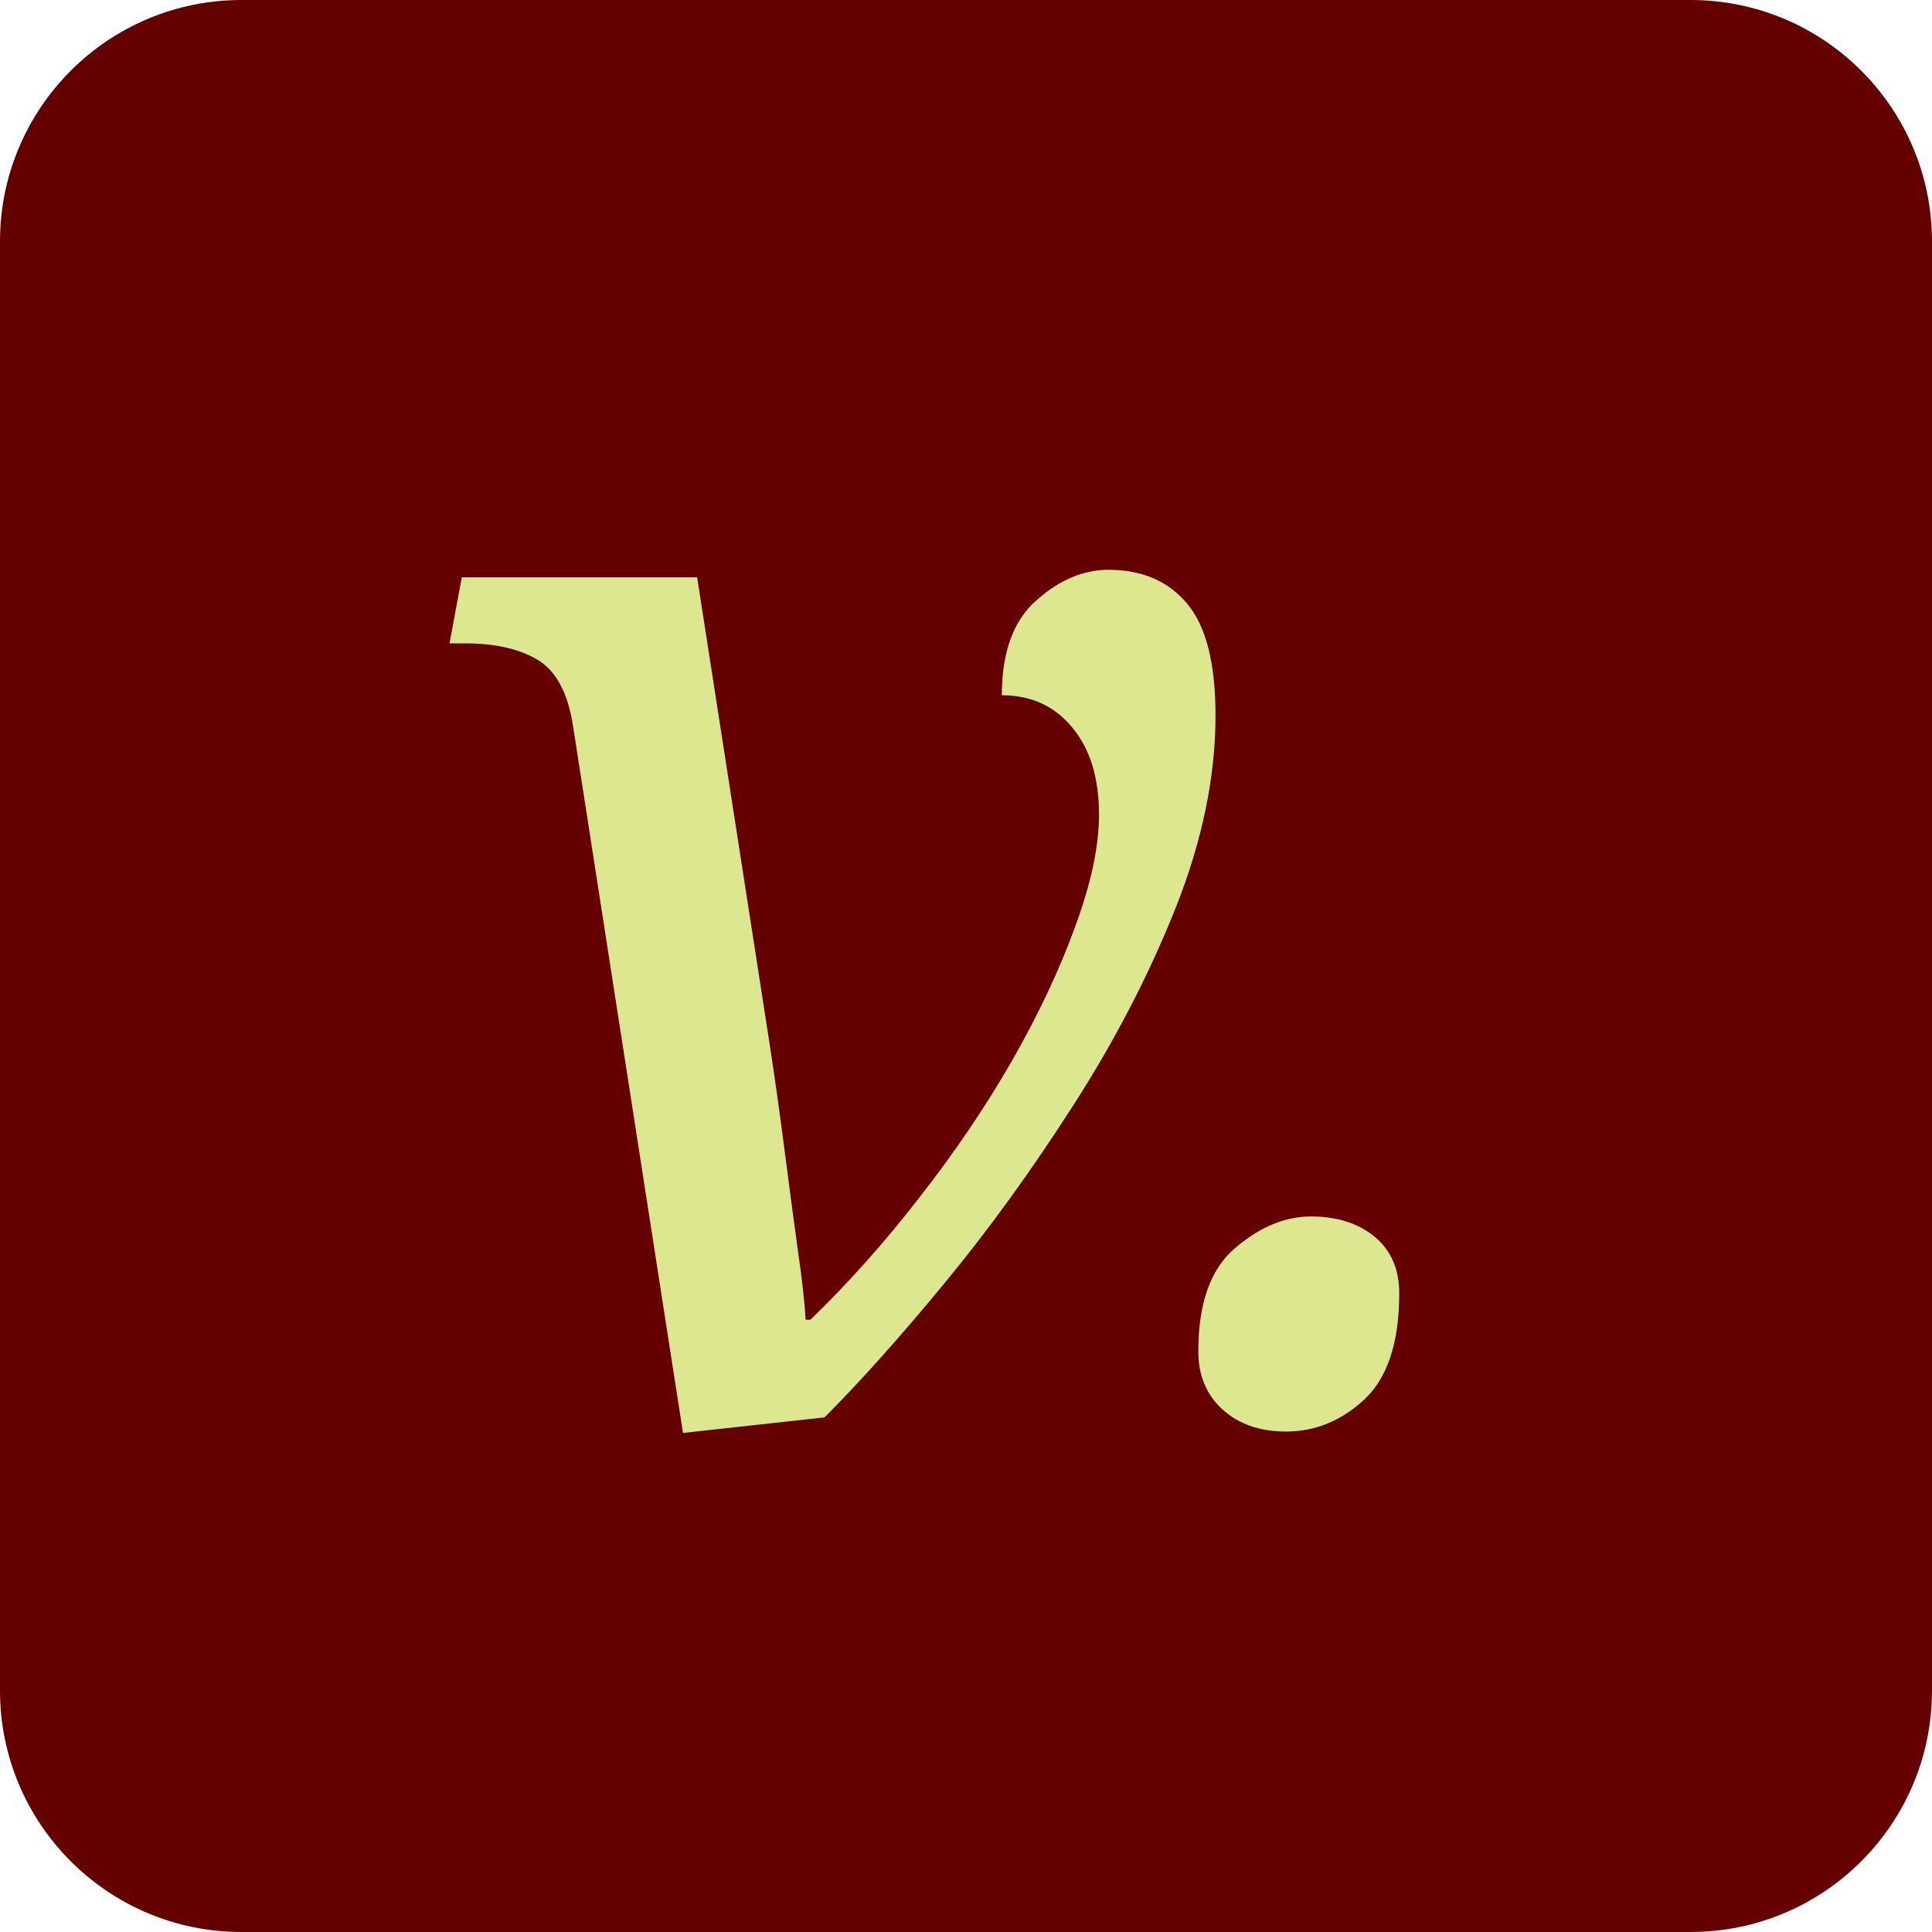
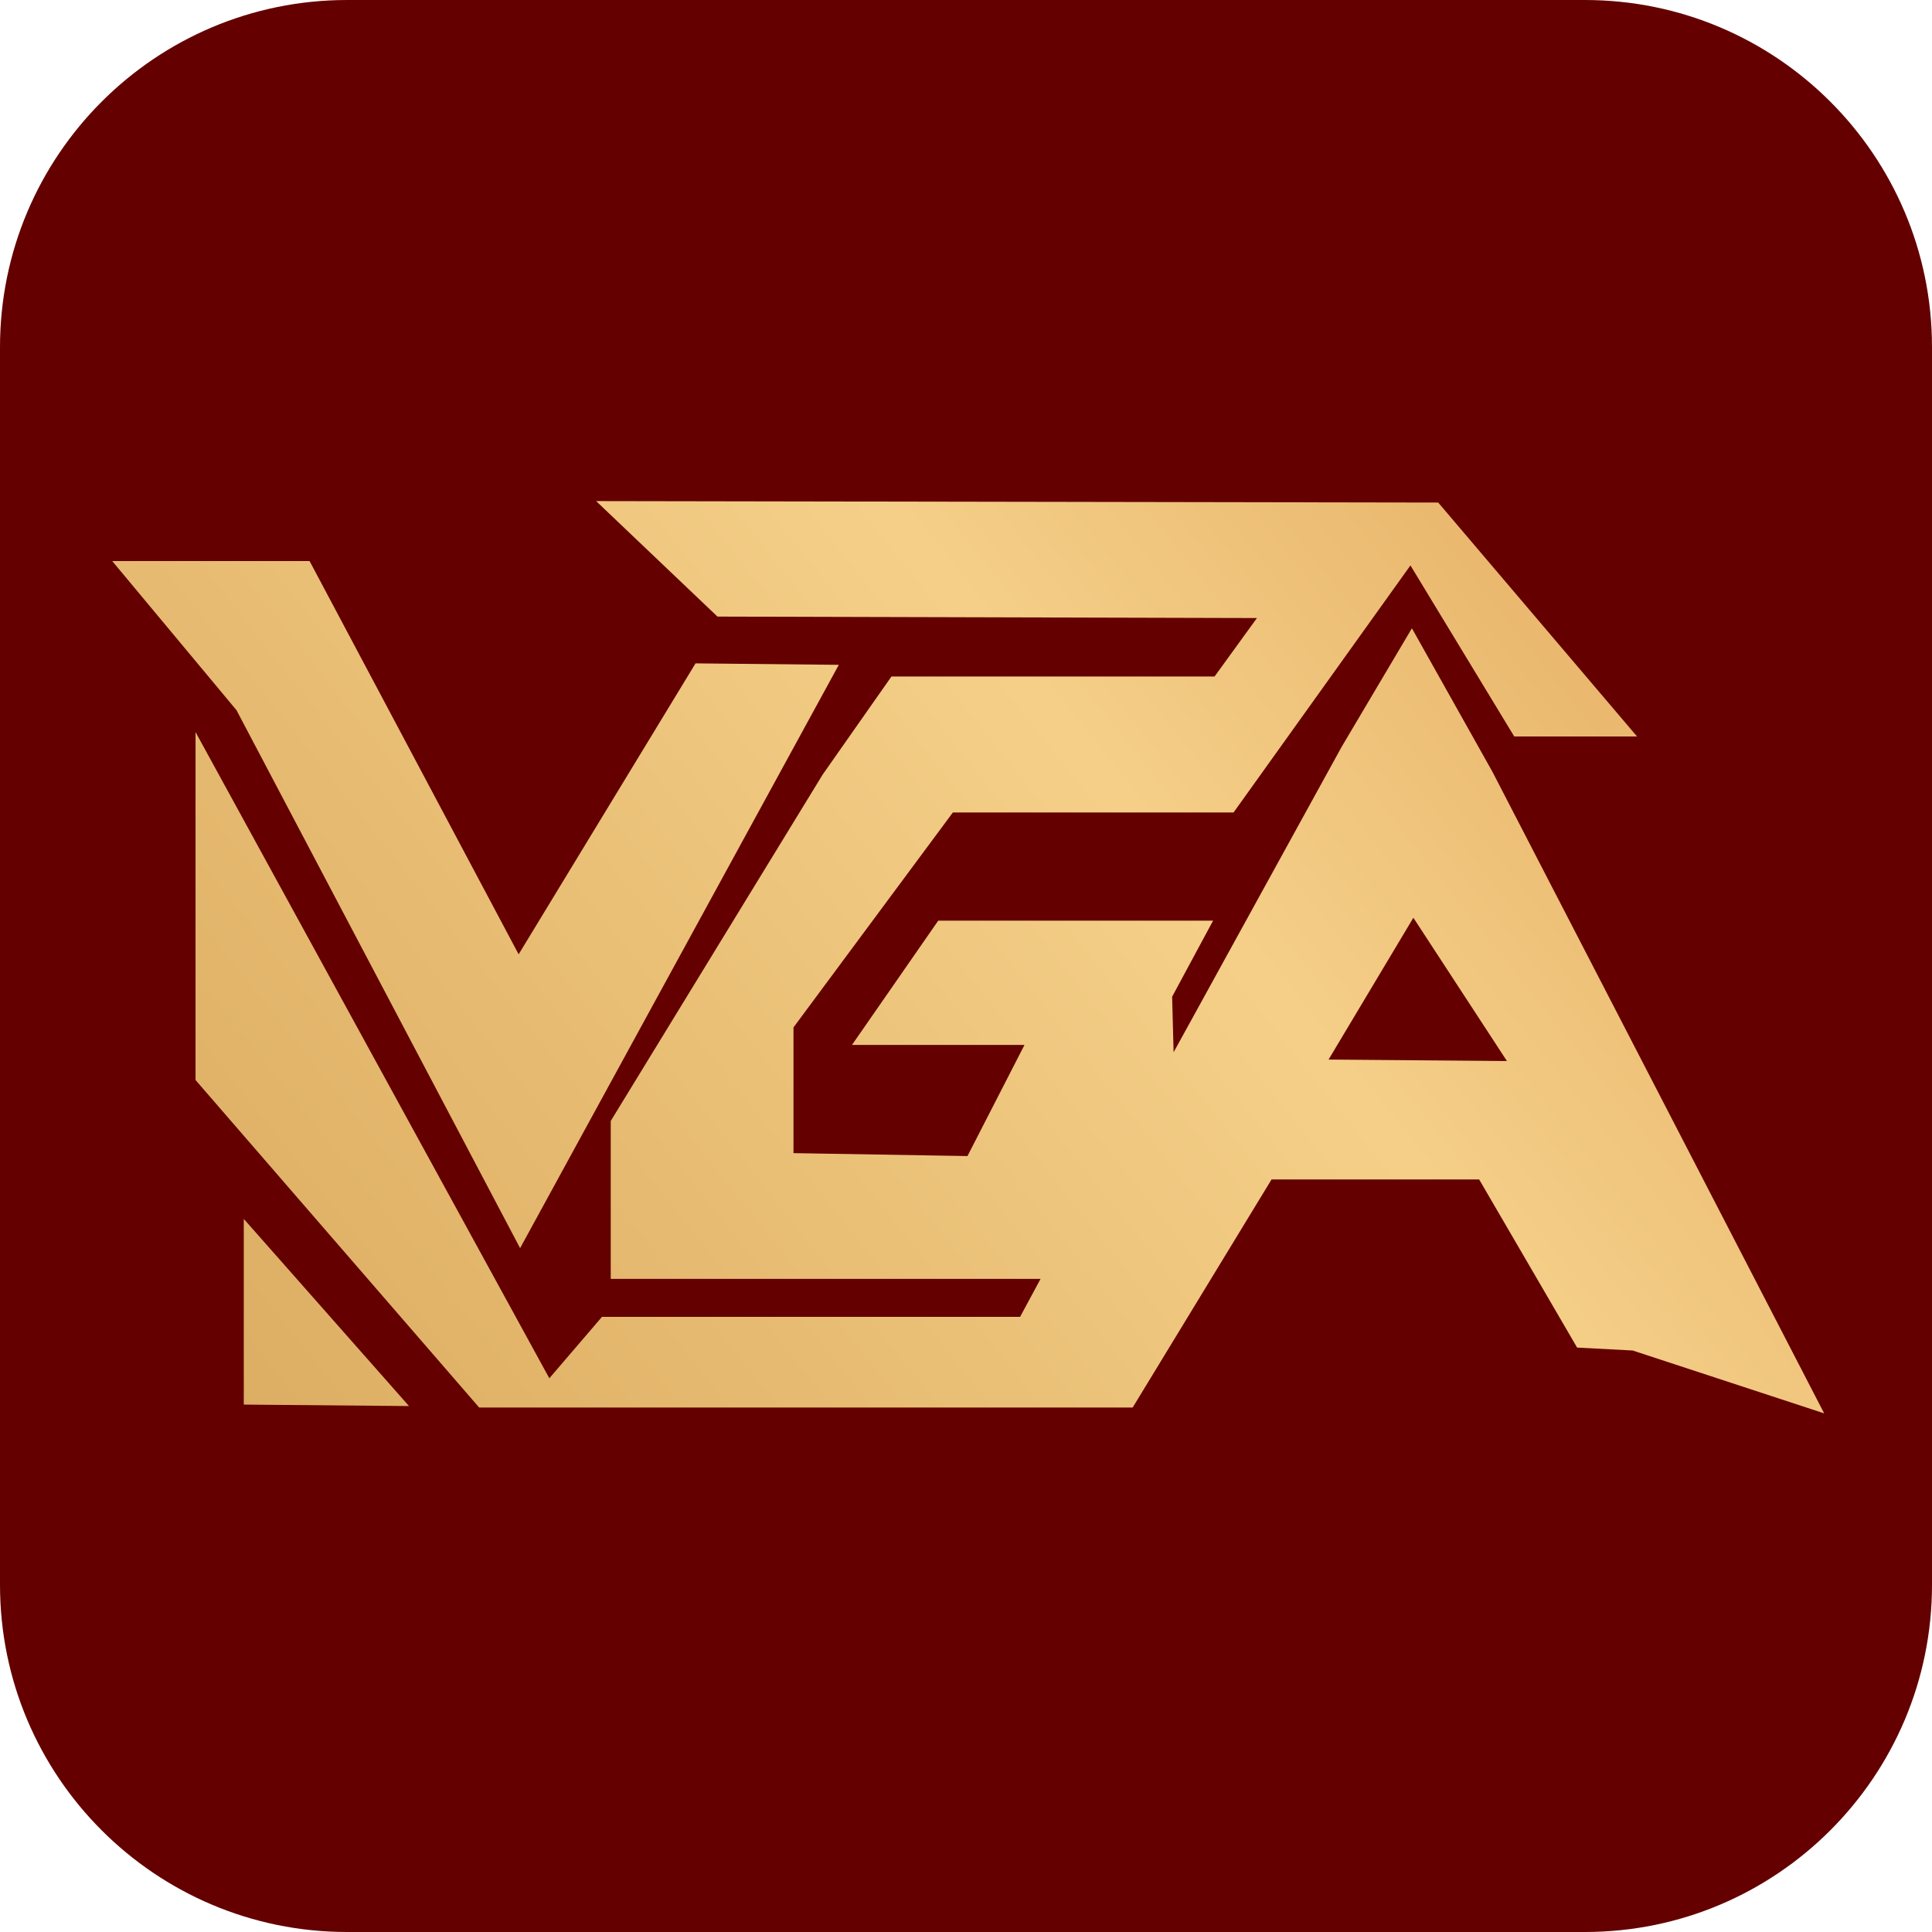
- <svg xmlns="http://www.w3.org/2000/svg" viewBox="0 0 64 64">
-   <rect width="64" height="64" rx="8" fill="#640000" />
-   <text x="14" y="47" font-family="Georgia" font-style="italic" font-size="52" fill="#dce790">v.</text>
+ <svg xmlns="http://www.w3.org/2000/svg" viewBox="0 0 1280 1280">
+   <rect width="1280" height="1280" rx="230" fill="#640000" />
+   <svg x="54" y="290" width="1172" height="700" viewBox="30 210 1210 680">
+     <defs>
+       <linearGradient id="gold" gradientUnits="userSpaceOnUse" x1="90" y1="1040" x2="1050" y2="275">
+         <stop offset="0" stop-color="#d7a85d" />
+         <stop offset="0.35" stop-color="#e5b96f" />
+         <stop offset="0.72" stop-color="#f5cf88" />
+         <stop offset="1" stop-color="#e8b56b" />
+       </linearGradient>
+     </defs>
+     <g id="vga-monogram" fill="url(#gold)" fill-rule="evenodd">
+       <path id="vga-shape-1-51" d="M51,273 L136,375 L330,743 L548,344 L450,343 L329,542 L186,273Z" />
+       <path id="vga-shape-2-108" d="M108,390 L108,628 L302,852 L749,852 L844,696 L986,696 L1053,811 L1091,813 L1222,856 L995,417 L940,319 L892,400 L777,609 L776,571 L804,519 L616,519 L557,604 L675,604 L636,680 L517,678 L517,592 L626,445 L818,445 L939,276 L1010,393 L1094,393 L958,233 L382,232 L465,311 L834,312 L805,352 L584,352 L537,419 L392,656 L392,764 L686,764 L672,790 L386,790 L350,832Z M883,614 L941,517 L1005,615Z" />
+       <path id="vga-shape-2-141" d="M141,723 L141,850 L254,851Z" />
+     </g>
+   </svg>
</svg>
